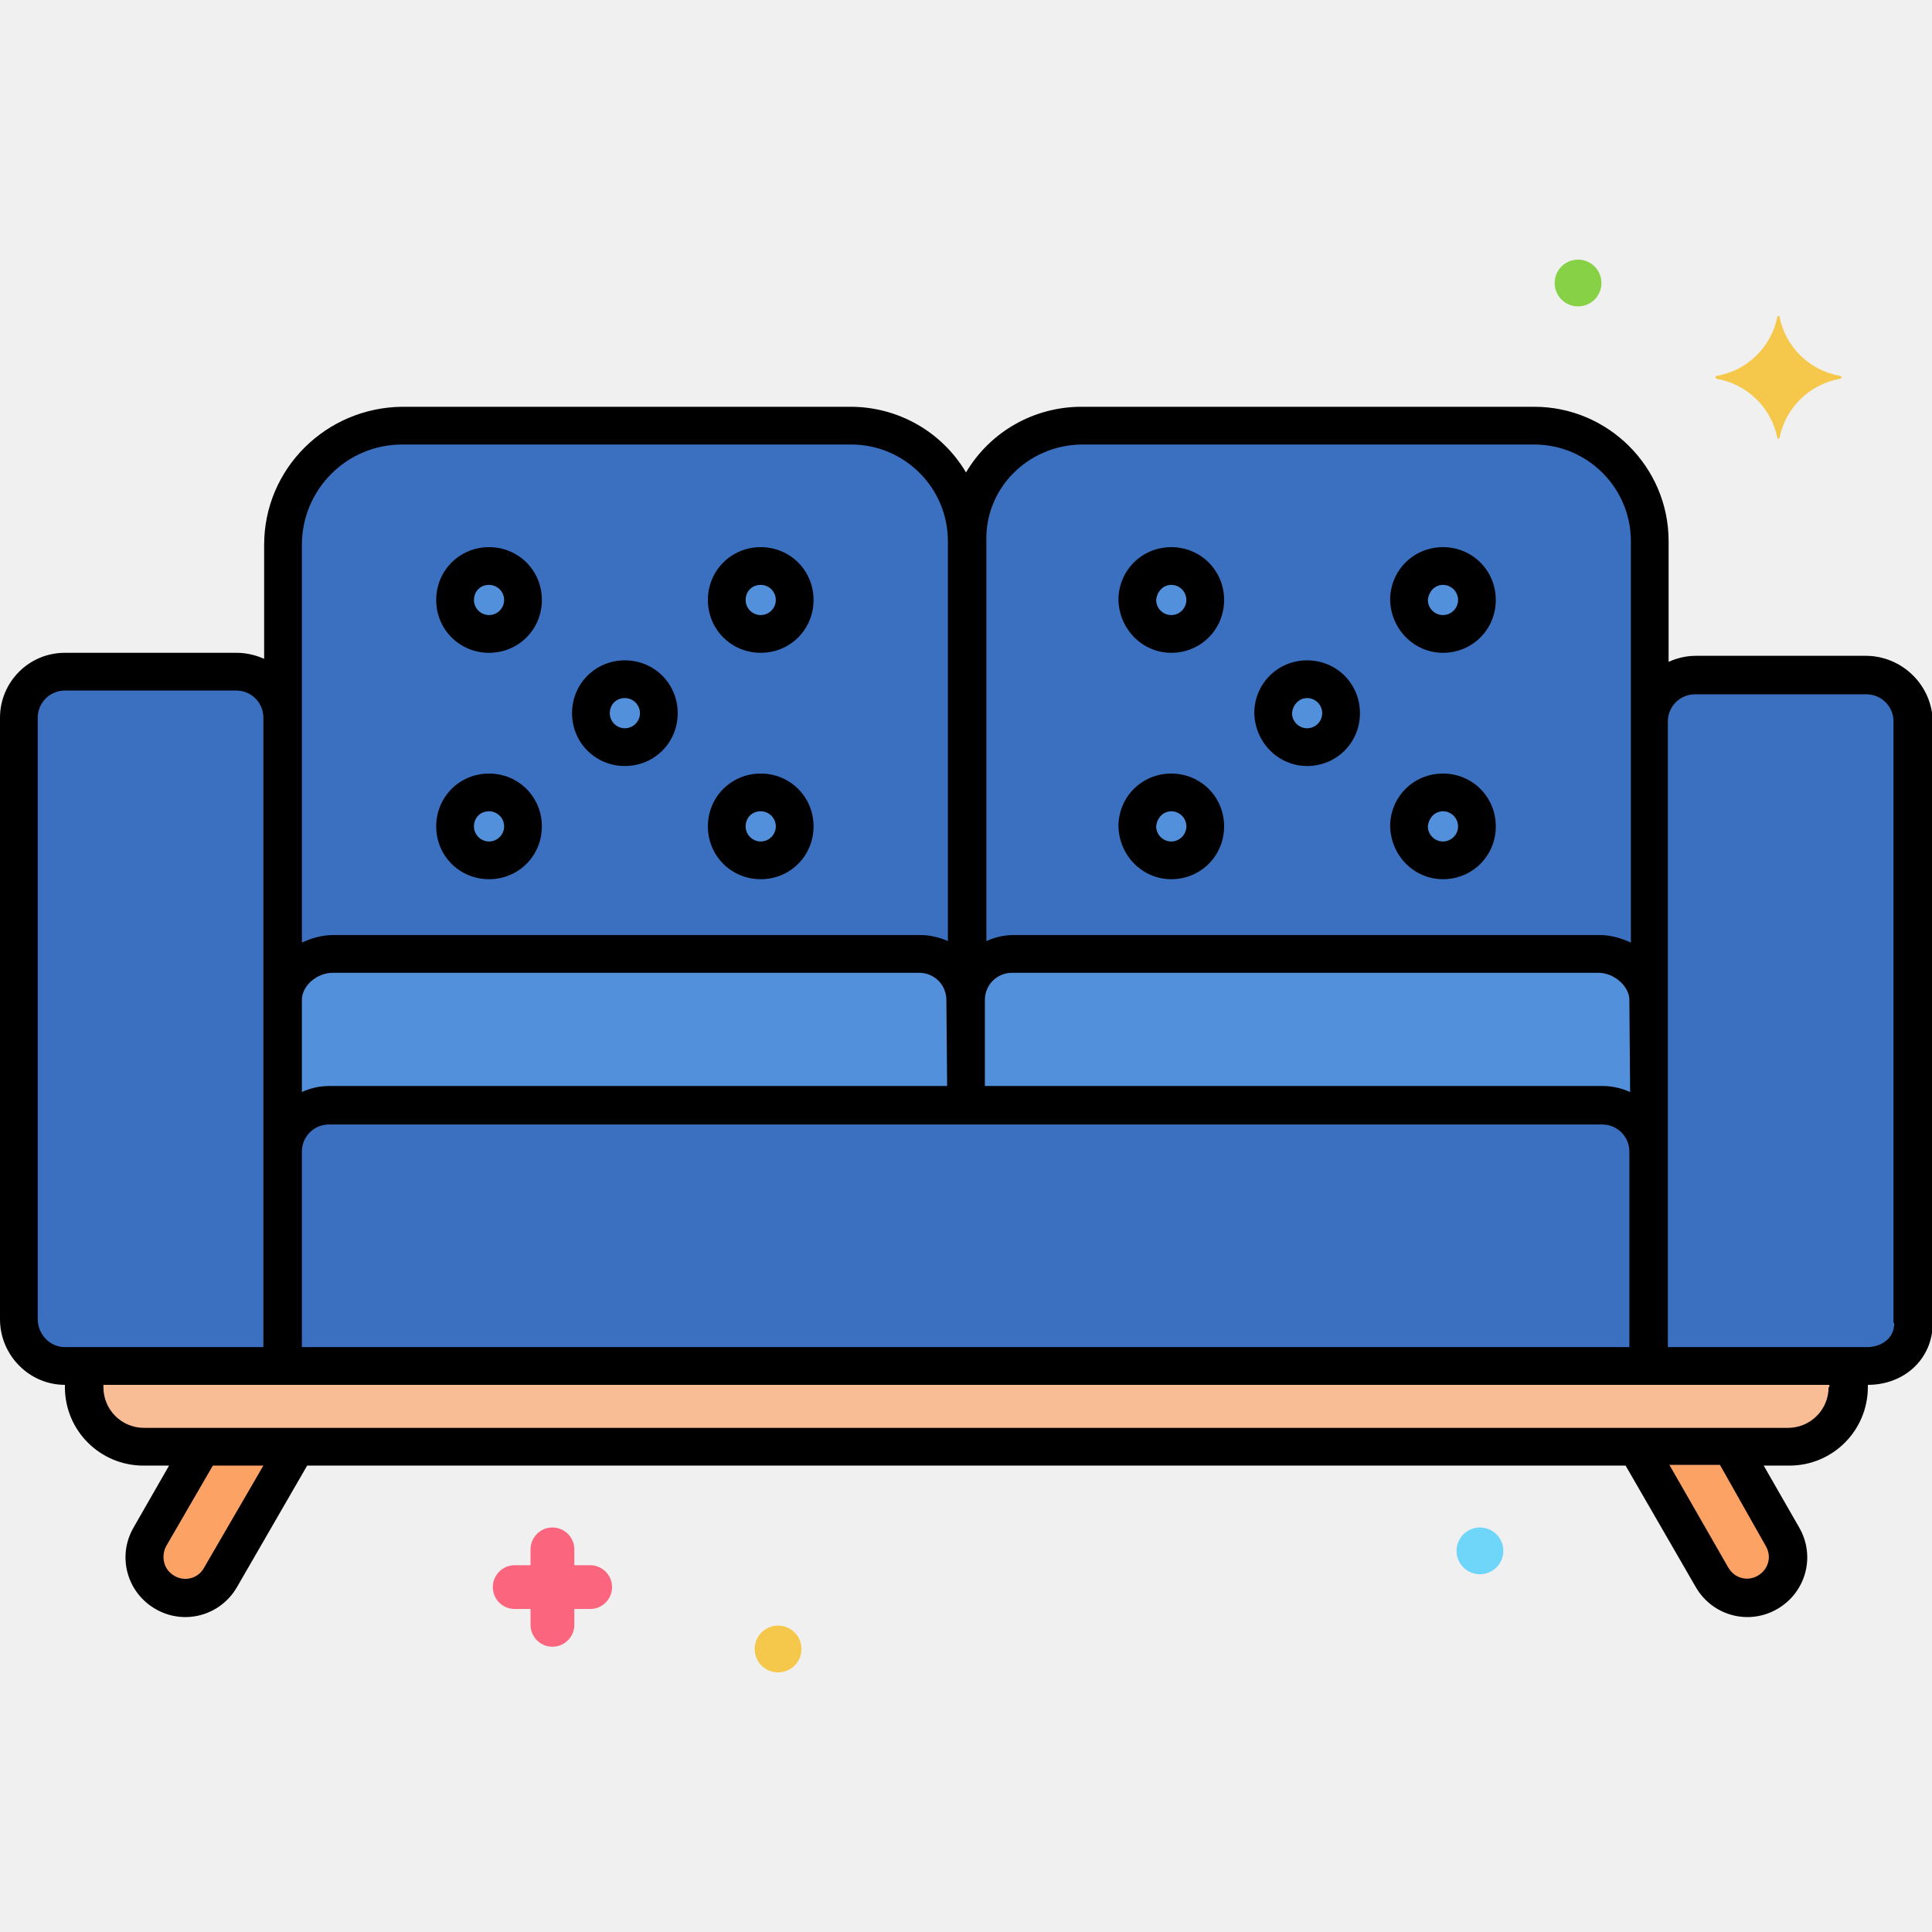
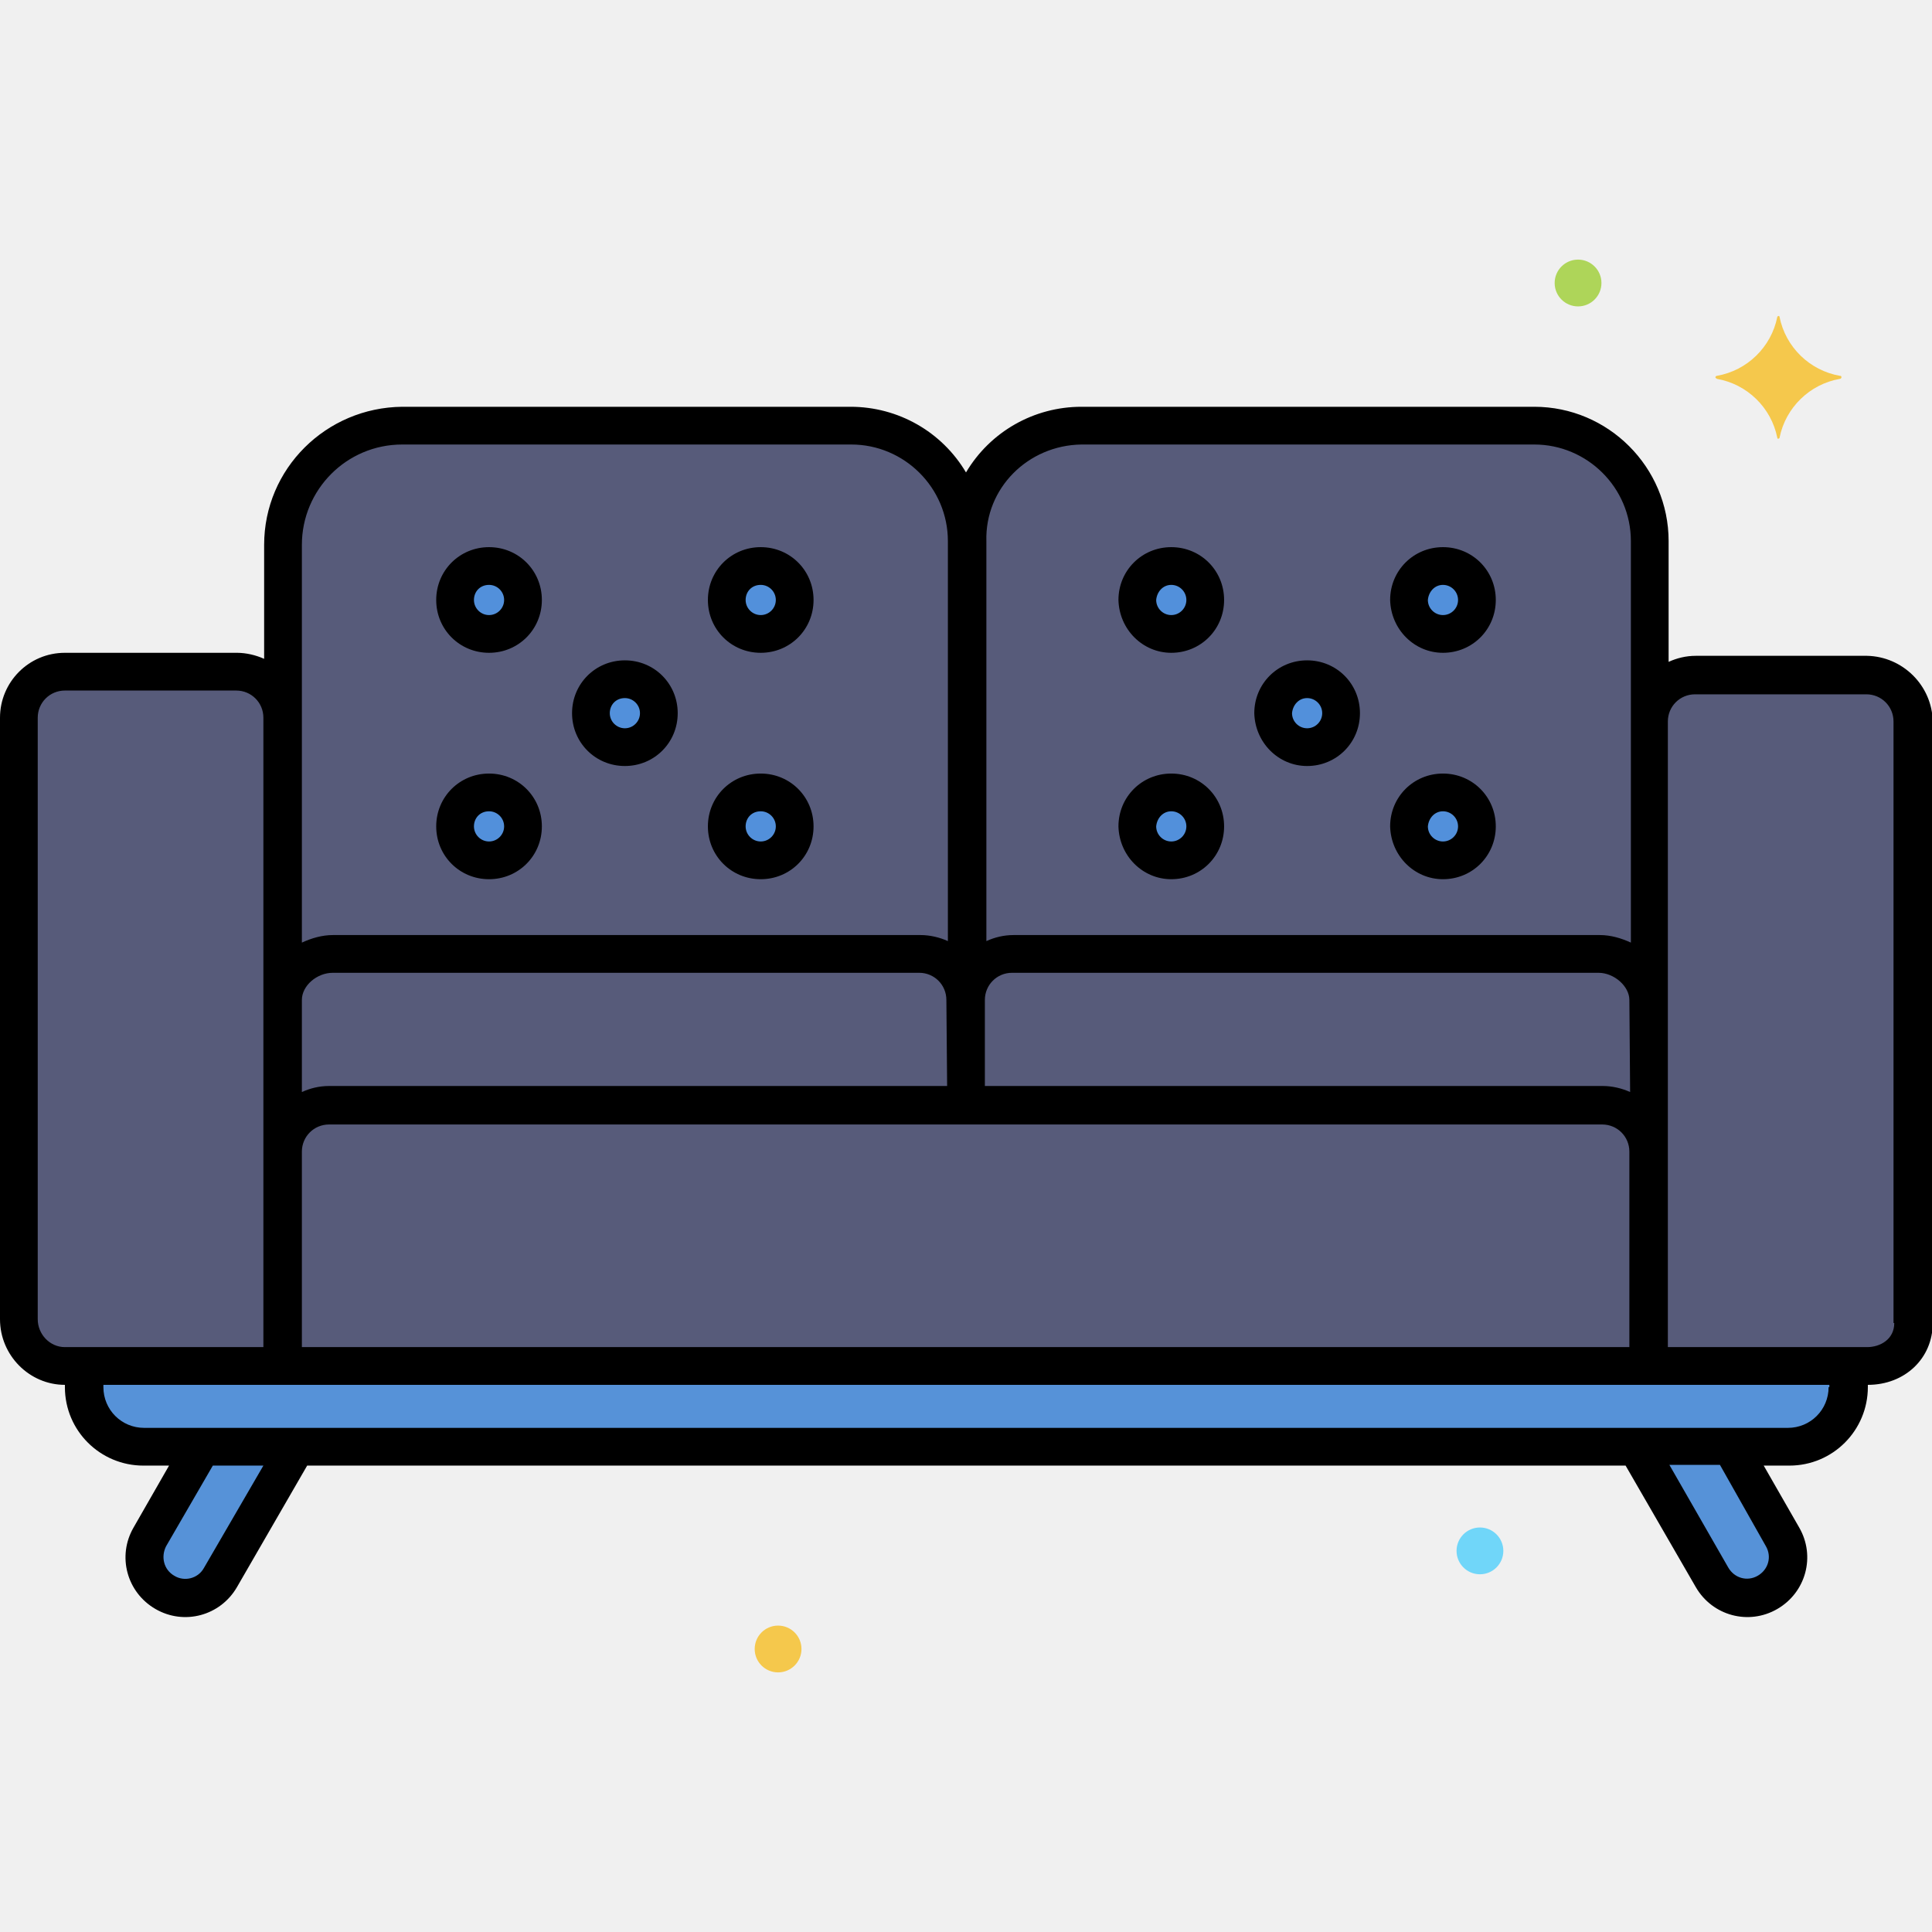
- <svg xmlns="http://www.w3.org/2000/svg" id="Layer_1" enable-background="new 0 0 256 256" height="512" viewBox="0 0 256 256" width="512">
-   <g id="Layer_57">
-     <g>
-       <circle cx="209.1" cy="37.5" fill="#87d147" r="3.1" />
-       <circle cx="196.1" cy="205.5" fill="#70d6f9" r="3.1" />
-       <circle cx="103.1" cy="218.5" fill="#f5c84c" r="3.1" />
-       <path d="m243.8 49.8c-4-.7-7.2-3.8-8-7.8 0-.1-.1-.2-.2-.1-.1 0-.1.1-.1.1-.8 4-4 7.1-8 7.8-.1 0-.2.1-.2.2s.1.1.2.2c4 .7 7.2 3.8 8 7.8 0 .1.1.2.2.1.1 0 .1-.1.1-.1.8-4 4-7.1 8-7.8.1 0 .2-.1.2-.2 0-.2-.1-.2-.2-.2z" fill="#f5c84c" />
-       <path d="m78.2 207.4h-2.1v-2.1c0-1.6-1.3-2.9-2.9-2.9s-2.9 1.3-2.9 2.9v2.1h-2.1c-1.6 0-2.9 1.3-2.9 2.9s1.3 2.9 2.9 2.9h2.1v2.1c0 1.6 1.3 2.9 2.9 2.9s2.9-1.3 2.9-2.9v-2.1h2.1c1.6 0 2.9-1.3 2.9-2.9s-1.3-2.9-2.9-2.9z" fill="#fc657e" />
-       <g fill="#3a70bf">
-         <path d="m31.4 88.9h-22.8c-3.4 0-6.1 2.7-6.1 6.1v79.7c0 3.4 2.7 6.1 6.1 6.2h28.9v-85.8c0-3.4-2.7-6.1-6.1-6.2z" />
-         <path d="m247.4 89.4h-22.7c-3.4 0-6.1 2.7-6.1 6.1v85.5h28.9c3.4 0 6.1-2.3 6.1-5.7v-79.7c-.1-3.4-2.8-6.1-6.2-6.2z" />
-         <path d="m37.5 152.6v28.4h181v-28.4c0-3.4-2.7-6.1-6.1-6.1h-168.8c-3.4 0-6.1 2.7-6.1 6.1z" />
-       </g>
-       <path d="m211.9 126.4h-77.7c-3.4 0-6.1 2.7-6.1 6.1v13.9h84.4c3.4 0 6.1 2.7 6.1 6.1v-20c-.1-3.3-3.4-6.1-6.7-6.1z" fill="#5290db" />
-       <path d="m43.6 146.4h84.4v-13.9c0-3.4-2.7-6.1-6.1-6.1h-77.8c-3.4 0-6.6 2.8-6.6 6.1v20c0-3.3 2.7-6 6.1-6.1z" fill="#5290db" />
-       <path d="m203.2 56.4h-60c-8.4 0-15.2 6.8-15.3 15.3v60.9c0-3.4 2.7-6.1 6.1-6.1h77.7c3.4 0 6.6 2.8 6.6 6.1v-60.9c.2-8.4-6.6-15.2-15.1-15.3z" fill="#3a70bf" />
-       <path d="m112.7 56.4h-59.4c-8.7 0-15.7 7.1-15.8 15.8v60.4c0-3.4 3.3-6.1 6.6-6.1h77.7c3.4 0 6.1 2.7 6.1 6.1v-60.9c.1-8.4-6.7-15.2-15.2-15.3z" fill="#3a70bf" />
-       <path d="m218.5 181h-207.3v2.8c0 4.4 3.5 7.9 7.9 7.9h217.9c4.4 0 7.9-3.5 7.9-7.9v-2.8z" fill="#f9bd95" />
-       <path d="m229.2 191.7h-12.4l10 17.3c1.5 2.6 4.8 3.5 7.4 2s3.5-4.8 2-7.4z" fill="#fca265" />
-       <path d="m26.8 191.7-6.9 11.9c-1.5 2.6-.6 5.9 2 7.4s5.9.6 7.4-2l10-17.3z" fill="#fca265" />
-       <g fill="#5290db">
-         <circle cx="155.2" cy="79.5" r="4.5" />
-         <circle cx="155.2" cy="109.5" r="4.5" />
-         <circle cx="191.2" cy="79.5" r="4.5" />
-         <circle cx="173.2" cy="94.5" r="4.5" />
-         <circle cx="191.2" cy="109.5" r="4.5" />
-       </g>
-       <g fill="#5290db">
-         <circle cx="64.8" cy="79.5" r="4.5" />
-         <circle cx="64.8" cy="109.5" r="4.5" />
-         <circle cx="100.8" cy="79.5" r="4.5" />
-         <circle cx="82.8" cy="94.5" r="4.5" />
-         <circle cx="100.8" cy="109.5" r="4.5" />
-       </g>
-       <path d="m247.4 86.9h-22.7c-1.3 0-2.5.3-3.6.8v-16c0-9.8-8-17.8-17.8-17.8h-60c-6.3 0-12.1 3.3-15.3 8.7-3.2-5.4-9-8.7-15.3-8.7h-59.4c-10.1.1-18.3 8.2-18.3 18.3v15.1c-1.1-.5-2.4-.8-3.6-.8h-22.8c-4.8 0-8.6 3.9-8.6 8.6v79.7c0 4.8 3.9 8.7 8.6 8.7v.3c0 5.8 4.7 10.4 10.4 10.4h3.4l-4.7 8.2c-2.2 3.8-.9 8.6 2.9 10.8s8.6.9 10.8-2.9l9.3-16.1h174.7l9.3 16.1c2.2 3.8 7 5.1 10.8 2.9s5.1-7 2.9-10.8l-4.7-8.2h3.4c5.8 0 10.4-4.7 10.4-10.4v-.3c4.9 0 8.6-3.5 8.6-8.2v-79.7c-.1-4.8-4-8.6-8.7-8.7zm-207.4 91.6v-25.9c0-2 1.6-3.6 3.6-3.6h168.7c2 0 3.6 1.6 3.6 3.6v25.9zm176-33.8c-1.1-.5-2.4-.8-3.6-.8h-81.9v-11.4c0-2 1.6-3.6 3.6-3.6h77.7c2.1 0 4.1 1.8 4.1 3.6zm-90.5-.8h-81.9c-1.3 0-2.5.3-3.6.8v-12.2c0-1.9 2-3.6 4.1-3.6h77.7c2 0 3.6 1.6 3.6 3.6zm17.8-85h60c7 0 12.8 5.7 12.8 12.8v53.2c-1.3-.6-2.7-1-4.1-1h-77.7c-1.3 0-2.5.3-3.6.8v-53c-.2-7 5.5-12.7 12.6-12.8zm-103.3 13.3c0-7.3 5.9-13.3 13.3-13.3h59.5c7 0 12.8 5.7 12.8 12.8v53c-1.1-.5-2.4-.8-3.6-.8h-77.9c-1.4 0-2.8.4-4.1 1zm-35 102.6v-79.7c0-2 1.6-3.6 3.6-3.6h22.7c2 0 3.6 1.6 3.6 3.6v83.4h-26.3c-2 0-3.6-1.7-3.6-3.7zm22 33c-.8 1.4-2.6 1.8-3.9 1-1.4-.8-1.8-2.5-1.1-3.9l6.2-10.7h6.7zm207-2.9c.8 1.4.3 3.1-1.1 3.9s-3.1.3-3.9-1.1l-7.8-13.6h6.7zm8.3-21.1c0 3-2.4 5.4-5.4 5.4h-217.8c-3 0-5.4-2.4-5.4-5.4v-.3h228.7v.3zm8.7-8.5c0 2.2-1.9 3.2-3.6 3.2h-26.4v-82.9c0-2 1.6-3.6 3.6-3.6h22.7c2 0 3.6 1.6 3.6 3.6v79.7z" />
-       <path d="m155.2 86.5c3.9 0 7-3.1 7-7s-3.1-7-7-7-7 3.1-7 7c.1 3.9 3.2 7 7 7zm0-9c1.1 0 2 .9 2 2s-.9 2-2 2-2-.9-2-2c.1-1.1.9-2 2-2z" />
-       <path d="m155.2 116.5c3.9 0 7-3.1 7-7s-3.1-7-7-7-7 3.1-7 7c.1 3.9 3.2 7 7 7zm0-9c1.1 0 2 .9 2 2s-.9 2-2 2-2-.9-2-2c.1-1.1.9-2 2-2z" />
-       <path d="m191.2 86.5c3.9 0 7-3.1 7-7s-3.1-7-7-7-7 3.1-7 7c.1 3.9 3.2 7 7 7zm0-9c1.1 0 2 .9 2 2s-.9 2-2 2-2-.9-2-2c.1-1.1.9-2 2-2z" />
-       <path d="m173.2 101.5c3.9 0 7-3.1 7-7s-3.1-7-7-7-7 3.1-7 7c.1 3.9 3.2 7 7 7zm0-9c1.1 0 2 .9 2 2s-.9 2-2 2-2-.9-2-2c.1-1.1.9-2 2-2z" />
-       <path d="m191.2 116.5c3.9 0 7-3.1 7-7s-3.1-7-7-7-7 3.1-7 7c.1 3.9 3.2 7 7 7zm0-9c1.1 0 2 .9 2 2s-.9 2-2 2-2-.9-2-2c.1-1.1.9-2 2-2z" />
-       <path d="m64.8 86.5c3.9 0 7-3.1 7-7s-3.1-7-7-7-7 3.1-7 7 3.1 7 7 7zm0-9c1.1 0 2 .9 2 2s-.9 2-2 2-2-.9-2-2 .8-2 2-2z" />
-       <path d="m64.8 116.5c3.9 0 7-3.1 7-7s-3.1-7-7-7-7 3.1-7 7 3.1 7 7 7zm0-9c1.1 0 2 .9 2 2s-.9 2-2 2-2-.9-2-2 .8-2 2-2z" />
-       <path d="m100.8 86.5c3.9 0 7-3.1 7-7s-3.1-7-7-7-7 3.1-7 7 3.1 7 7 7zm0-9c1.1 0 2 .9 2 2s-.9 2-2 2-2-.9-2-2 .8-2 2-2z" />
-       <path d="m82.8 101.5c3.9 0 7-3.1 7-7s-3.1-7-7-7-7 3.1-7 7 3.1 7 7 7zm0-9c1.1 0 2 .9 2 2s-.9 2-2 2-2-.9-2-2 .8-2 2-2z" />
-       <path d="m100.8 116.5c3.9 0 7-3.1 7-7s-3.1-7-7-7-7 3.1-7 7 3.1 7 7 7zm0-9c1.1 0 2 .9 2 2s-.9 2-2 2-2-.9-2-2 .8-2 2-2z" />
-     </g>
+ <svg xmlns="http://www.w3.org/2000/svg" width="512" height="512" viewBox="0 0 512 512" fill="none">
+   <g clip-path="url(#clip0)">
+     <path d="M418.2 81.2C421.624 81.2 424.4 78.424 424.4 75C424.4 71.576 421.624 68.8 418.2 68.8C414.776 68.8 412 71.576 412 75C412 78.424 414.776 81.2 418.2 81.2Z" fill="#AED559" />
+     <path d="M392.2 417.2C395.624 417.2 398.4 414.424 398.4 411C398.4 407.576 395.624 404.8 392.2 404.8C388.776 404.8 386 407.576 386 411C386 414.424 388.776 417.2 392.2 417.2Z" fill="#70D6F9" />
+     <path d="M206.2 443.2C209.624 443.2 212.4 440.424 212.4 437C212.4 433.576 209.624 430.8 206.2 430.8C202.776 430.8 200 433.576 200 437C200 440.424 202.776 443.2 206.2 443.2Z" fill="#F5C84C" />
+     <path d="M487.6 99.6C479.6 98.2 473.2 92 471.6 84C471.6 83.8 471.4 83.6 471.2 83.8C471 83.8 471 84 471 84C469.4 92 463 98.2 455 99.6C454.8 99.6 454.6 99.8 454.6 100C454.6 100.2 454.8 100.2 455 100.4C463 101.8 469.4 108 471 116C471 116.2 471.2 116.4 471.4 116.2C471.6 116.2 471.6 116 471.6 116C473.2 108 479.6 101.8 487.6 100.4C487.8 100.4 488 100.2 488 100C488 99.6 487.8 99.6 487.6 99.6Z" fill="#F5C84C" />
+     <path d="M62.8 177.8H17.2C10.4 177.8 5 183.2 5 190V349.4C5 356.2 10.4 361.6 17.2 361.8H75V190.2C75 183.4 69.6 178 62.8 177.8Z" fill="#575B7A" />
+     <path d="M494.8 178.8H449.4C442.6 178.8 437.2 184.2 437.2 191V362H495C501.8 362 507.2 357.4 507.2 350.6V191.2C507 184.4 501.6 179 494.8 178.8V178.8Z" fill="#575B7A" />
+     <path d="M75 305.2V362H437V305.2C437 298.4 431.6 293 424.8 293H87.2C80.4 293 75 298.4 75 305.2Z" fill="#575B7A" />
+     <path d="M423.8 252.8H268.4C261.6 252.8 256.2 258.2 256.2 265V292.8H425C431.8 292.8 437.2 298.2 437.2 305V265C437 258.4 430.4 252.8 423.8 252.8Z" fill="#575B7A" />
+     <path d="M87.2 292.8H256V265C256 258.2 250.6 252.8 243.8 252.8H88.2C81.4 252.8 75 258.4 75 265V305C75 298.4 80.4 293 87.2 292.8Z" fill="#575B7A" />
+     <path d="M406.4 112.8H286.4C269.6 112.8 256 126.4 255.8 143.4V265.2C255.8 258.4 261.2 253 268 253H423.4C430.2 253 436.6 258.6 436.6 265.2V143.4C437 126.6 423.4 113 406.4 112.8Z" fill="#575B7A" />
+     <path d="M225.4 112.8H106.6C89.2 112.8 75.2 127 75 144.4V265.2C75 258.4 81.6 253 88.2 253H243.6C250.4 253 255.8 258.4 255.8 265.2V143.4C256 126.6 242.4 113 225.4 112.8Z" fill="#575B7A" />
+     <path d="M437 362H22.4V367.6C22.4 376.4 29.4 383.4 38.2 383.4H474C482.8 383.4 489.8 376.4 489.8 367.6V362H437Z" fill="#5692D8" />
+     <path d="M458.4 383.4H433.6L453.6 418C456.6 423.2 463.2 425 468.4 422C473.6 419 475.4 412.4 472.4 407.2L458.4 383.4Z" fill="#5692D8" />
+     <path d="M53.6 383.4L39.8 407.2C36.8 412.4 38.6 419 43.8 422C49 425 55.6 423.2 58.6 418L78.6 383.4H53.6Z" fill="#5692D8" />
+     <path d="M310.4 168C315.371 168 319.4 163.971 319.4 159C319.4 154.029 315.371 150 310.4 150C305.429 150 301.4 154.029 301.4 159C301.4 163.971 305.429 168 310.4 168Z" fill="#5290DB" />
+     <path d="M310.4 228C315.371 228 319.4 223.971 319.4 219C319.4 214.029 315.371 210 310.4 210C305.429 210 301.4 214.029 301.4 219C301.4 223.971 305.429 228 310.4 228Z" fill="#5290DB" />
+     <path d="M382.4 168C387.371 168 391.4 163.971 391.4 159C391.4 154.029 387.371 150 382.4 150C377.429 150 373.4 154.029 373.4 159C373.4 163.971 377.429 168 382.4 168Z" fill="#5290DB" />
+     <path d="M346.4 198C351.371 198 355.4 193.971 355.4 189C355.4 184.029 351.371 180 346.4 180C341.429 180 337.4 184.029 337.4 189C337.4 193.971 341.429 198 346.4 198Z" fill="#5290DB" />
+     <path d="M382.4 228C387.371 228 391.4 223.971 391.4 219C391.4 214.029 387.371 210 382.4 210C377.429 210 373.4 214.029 373.4 219C373.4 223.971 377.429 228 382.4 228Z" fill="#5290DB" />
+     <path d="M129.6 168C134.571 168 138.6 163.971 138.6 159C138.6 154.029 134.571 150 129.6 150C124.629 150 120.6 154.029 120.6 159C120.6 163.971 124.629 168 129.6 168Z" fill="#5290DB" />
+     <path d="M129.6 228C134.571 228 138.6 223.971 138.6 219C138.6 214.029 134.571 210 129.6 210C124.629 210 120.6 214.029 120.6 219C120.6 223.971 124.629 228 129.6 228Z" fill="#5290DB" />
+     <path d="M201.6 168C206.571 168 210.6 163.971 210.6 159C210.6 154.029 206.571 150 201.6 150C196.629 150 192.6 154.029 192.6 159C192.6 163.971 196.629 168 201.6 168Z" fill="#5290DB" />
+     <path d="M165.6 198C170.571 198 174.6 193.971 174.6 189C174.6 184.029 170.571 180 165.6 180C160.629 180 156.6 184.029 156.6 189C156.6 193.971 160.629 198 165.6 198Z" fill="#5290DB" />
+     <path d="M201.6 228C206.571 228 210.6 223.971 210.6 219C210.6 214.029 206.571 210 201.6 210C196.629 210 192.6 214.029 192.6 219C192.6 223.971 196.629 228 201.6 228Z" fill="#5290DB" />
+     <path d="M494.8 173.8H449.4C446.8 173.8 444.4 174.4 442.2 175.4V143.4C442.2 123.8 426.2 107.8 406.6 107.8H286.6C274 107.8 262.4 114.4 256 125.2C249.6 114.4 238 107.8 225.4 107.8H106.6C86.4 108 70 124.2 70 144.4V174.6C67.8 173.6 65.2 173 62.8 173H17.2C7.6 173 0 180.8 0 190.2V349.6C0 359.2 7.8 367 17.2 367V367.6C17.2 379.2 26.6 388.4 38 388.4H44.8L35.4 404.8C31 412.4 33.6 422 41.2 426.4C48.8 430.8 58.4 428.2 62.8 420.6L81.4 388.4H430.8L449.4 420.6C453.8 428.2 463.4 430.8 471 426.4C478.6 422 481.2 412.4 476.8 404.8L467.4 388.4H474.2C485.8 388.4 495 379 495 367.6V367C504.8 367 512.2 360 512.2 350.6V191.2C512 181.6 504.2 174 494.8 173.8ZM80 357V305.2C80 301.2 83.2 298 87.2 298H424.6C428.6 298 431.8 301.2 431.8 305.2V357H80ZM432 289.4C429.8 288.4 427.2 287.8 424.8 287.8H261V265C261 261 264.2 257.8 268.2 257.8H423.6C427.8 257.8 431.8 261.4 431.8 265L432 289.4ZM251 287.8H87.2C84.6 287.8 82.2 288.4 80 289.4V265C80 261.2 84 257.8 88.2 257.8H243.6C247.6 257.8 250.8 261 250.8 265L251 287.8ZM286.6 117.8H406.6C420.6 117.8 432.2 129.2 432.2 143.4V249.8C429.6 248.6 426.8 247.8 424 247.8H268.6C266 247.8 263.6 248.4 261.4 249.4V143.4C261 129.4 272.4 118 286.6 117.8ZM80 144.4C80 129.8 91.8 117.8 106.6 117.8H225.6C239.6 117.8 251.2 129.2 251.2 143.4V249.4C249 248.4 246.4 247.8 244 247.8H88.2C85.4 247.8 82.6 248.6 80 249.8V144.4ZM10 349.6V190.2C10 186.2 13.2 183 17.2 183H62.6C66.6 183 69.8 186.2 69.8 190.2V357H17.2C13.2 357 10 353.6 10 349.6ZM54 415.6C52.4 418.4 48.8 419.2 46.2 417.6C43.4 416 42.6 412.6 44 409.8L56.4 388.4H69.8L54 415.6ZM468 409.8C469.6 412.6 468.6 416 465.8 417.6C463 419.2 459.6 418.2 458 415.4L442.4 388.2H455.8L468 409.8ZM484.6 367.6C484.6 373.6 479.8 378.4 473.8 378.4H38.2C32.2 378.4 27.4 373.6 27.4 367.6V367H484.8V367.6H484.6ZM502 350.6C502 355 498.2 357 494.8 357H442V191.2C442 187.2 445.2 184 449.2 184H494.6C498.6 184 501.8 187.2 501.8 191.2V350.6H502Z" fill="black" />
+     <path d="M310.4 173C318.2 173 324.4 166.8 324.4 159C324.4 151.2 318.2 145 310.4 145C302.6 145 296.4 151.2 296.4 159C296.6 166.8 302.8 173 310.4 173ZM310.4 155C312.6 155 314.4 156.8 314.4 159C314.4 161.2 312.6 163 310.4 163C308.2 163 306.4 161.2 306.4 159C306.6 156.8 308.2 155 310.4 155Z" fill="black" />
+     <path d="M310.4 233C318.2 233 324.4 226.8 324.4 219C324.4 211.2 318.2 205 310.4 205C302.6 205 296.4 211.2 296.4 219C296.6 226.8 302.8 233 310.4 233ZM310.4 215C312.6 215 314.4 216.8 314.4 219C314.4 221.2 312.6 223 310.4 223C308.2 223 306.4 221.2 306.4 219C306.6 216.8 308.2 215 310.4 215Z" fill="black" />
+     <path d="M382.4 173C390.2 173 396.4 166.8 396.4 159C396.4 151.2 390.2 145 382.4 145C374.6 145 368.4 151.2 368.4 159C368.6 166.8 374.8 173 382.4 173ZM382.4 155C384.6 155 386.4 156.8 386.4 159C386.4 161.2 384.6 163 382.4 163C380.2 163 378.4 161.2 378.4 159C378.6 156.8 380.2 155 382.4 155Z" fill="black" />
+     <path d="M346.4 203C354.2 203 360.4 196.8 360.4 189C360.4 181.2 354.2 175 346.4 175C338.6 175 332.4 181.2 332.4 189C332.6 196.8 338.8 203 346.4 203ZM346.4 185C348.6 185 350.4 186.8 350.4 189C350.4 191.2 348.6 193 346.4 193C344.2 193 342.4 191.2 342.4 189C342.6 186.8 344.2 185 346.4 185Z" fill="black" />
+     <path d="M382.4 233C390.2 233 396.4 226.8 396.4 219C396.4 211.2 390.2 205 382.4 205C374.6 205 368.4 211.2 368.4 219C368.6 226.8 374.8 233 382.4 233ZM382.4 215C384.6 215 386.4 216.8 386.4 219C386.4 221.2 384.6 223 382.4 223C380.2 223 378.4 221.2 378.4 219C378.6 216.8 380.2 215 382.4 215Z" fill="black" />
+     <path d="M129.6 173C137.4 173 143.6 166.8 143.6 159C143.6 151.2 137.4 145 129.6 145C121.8 145 115.6 151.2 115.6 159C115.6 166.8 121.8 173 129.6 173ZM129.6 155C131.8 155 133.6 156.8 133.6 159C133.6 161.2 131.8 163 129.6 163C127.4 163 125.6 161.2 125.6 159C125.6 156.8 127.2 155 129.6 155Z" fill="black" />
+     <path d="M129.6 233C137.4 233 143.6 226.8 143.6 219C143.6 211.2 137.4 205 129.6 205C121.8 205 115.6 211.2 115.6 219C115.6 226.8 121.8 233 129.6 233ZM129.6 215C131.8 215 133.6 216.8 133.6 219C133.6 221.2 131.8 223 129.6 223C127.4 223 125.6 221.2 125.6 219C125.6 216.8 127.2 215 129.6 215Z" fill="black" />
+     <path d="M201.6 173C209.4 173 215.6 166.8 215.6 159C215.6 151.2 209.4 145 201.6 145C193.8 145 187.6 151.2 187.6 159C187.6 166.8 193.8 173 201.6 173ZM201.6 155C203.8 155 205.6 156.8 205.6 159C205.6 161.2 203.8 163 201.6 163C199.4 163 197.6 161.2 197.6 159C197.6 156.8 199.2 155 201.6 155Z" fill="black" />
+     <path d="M165.6 203C173.4 203 179.6 196.8 179.6 189C179.6 181.2 173.4 175 165.6 175C157.8 175 151.6 181.2 151.6 189C151.6 196.8 157.8 203 165.6 203ZM165.6 185C167.8 185 169.6 186.8 169.6 189C169.6 191.2 167.8 193 165.6 193C163.4 193 161.6 191.2 161.6 189C161.6 186.8 163.2 185 165.6 185Z" fill="black" />
+     <path d="M201.6 233C209.4 233 215.6 226.8 215.6 219C215.6 211.2 209.4 205 201.6 205C193.8 205 187.6 211.2 187.6 219C187.6 226.8 193.8 233 201.6 233ZM201.6 215C203.8 215 205.6 216.8 205.6 219C205.6 221.2 203.8 223 201.6 223C199.4 223 197.6 221.2 197.6 219C197.6 216.8 199.2 215 201.6 215Z" fill="black" />
  </g>
+   <defs>
+     <clipPath id="clip0">
+       <rect width="512" height="512" fill="white" />
+     </clipPath>
+   </defs>
</svg>
